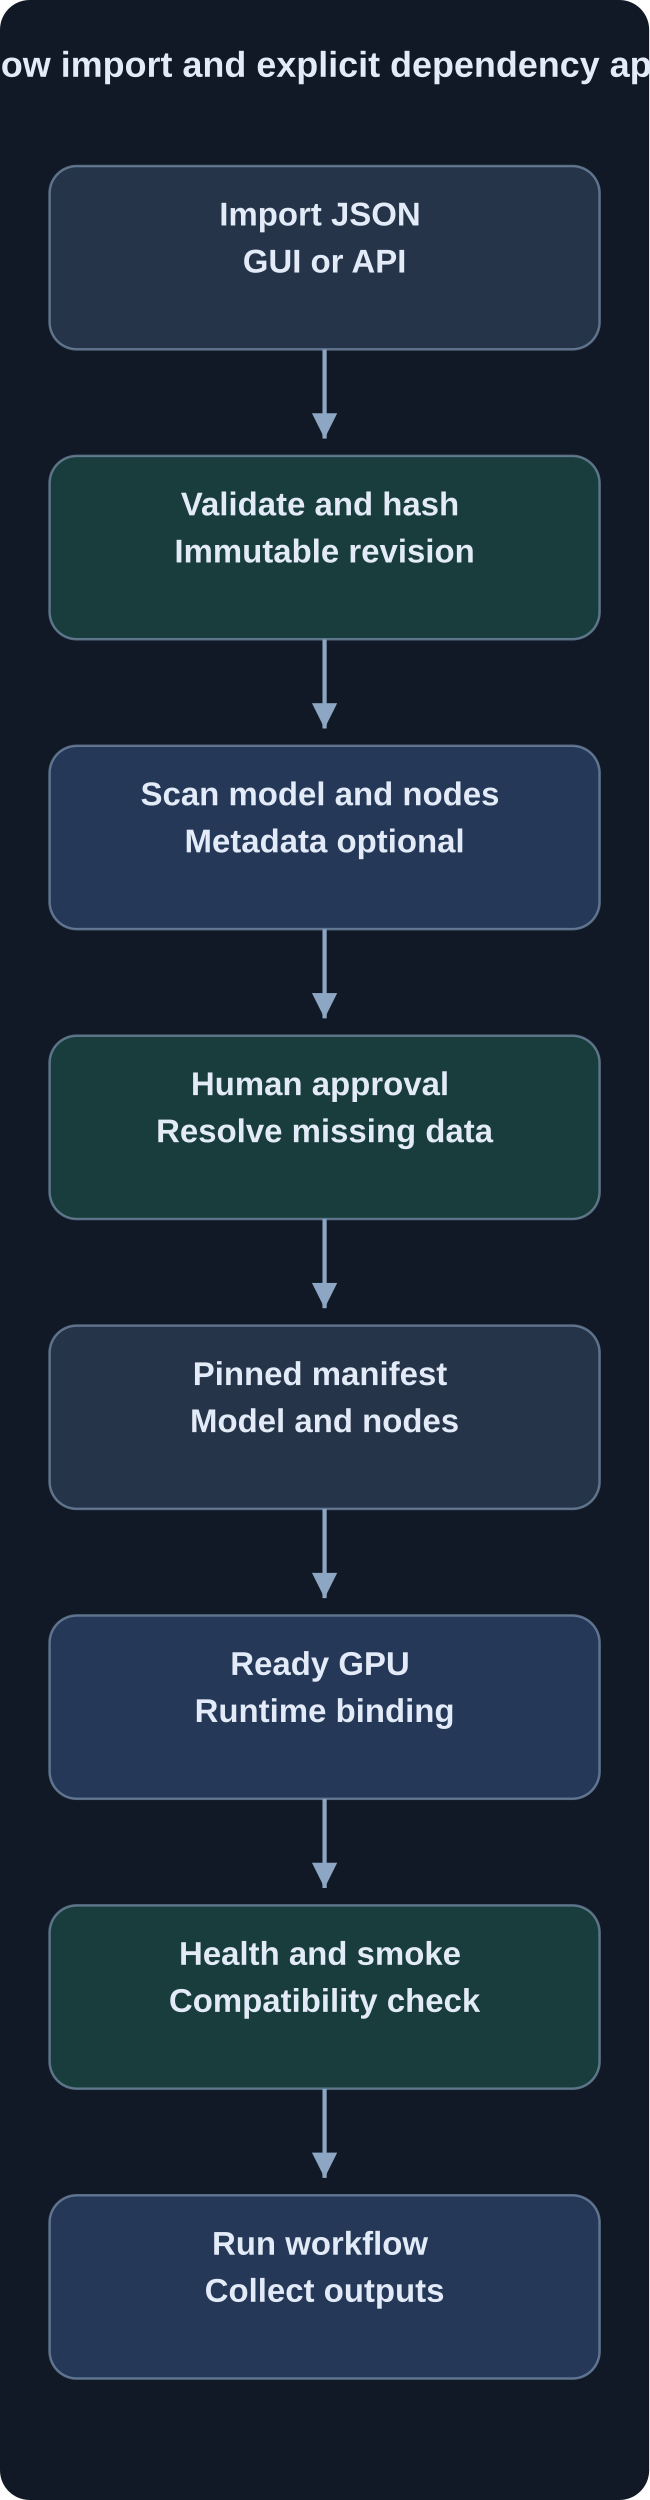
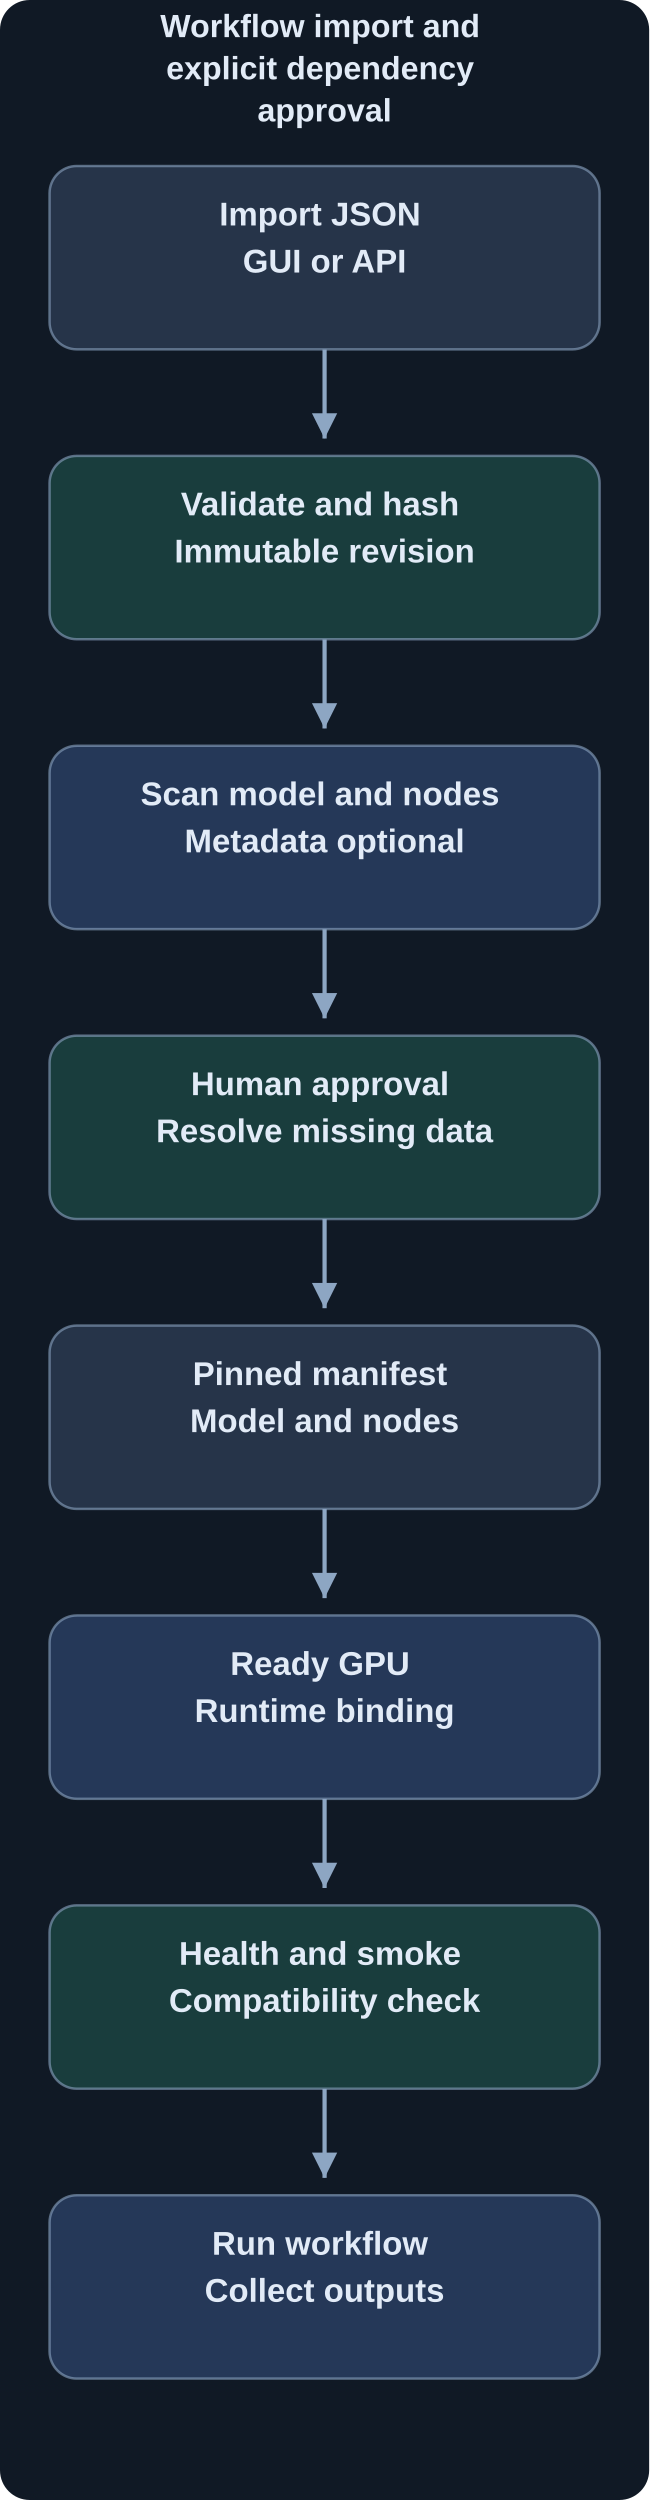
<svg xmlns="http://www.w3.org/2000/svg" width="262" height="1009" viewBox="0 0 262 1009" role="img" aria-label="Workflow import and explicit dependency approval">
  <defs>
    <marker id="a" markerWidth="8" markerHeight="8" refX="6" refY="3" orient="auto">
      <path d="M0 0 L6 3 L0 6 Z" fill="#8da6c3" />
    </marker>
  </defs>
  <rect width="262" height="1009" rx="12" fill="#101925" />
-   <text x="131" y="31" font-size="14.5" font-family="Arial, sans-serif" font-weight="700" text-anchor="middle" fill="#e2ebf7">Workflow import and explicit dependency approval</text>
+   <text x="131" y="15" font-size="13" font-family="Arial, sans-serif" font-weight="700" text-anchor="middle" fill="#e2ebf7">
+     <tspan x="131" y="15">Workflow import and</tspan>
+     <tspan x="131" y="32">explicit dependency</tspan>
+     <tspan x="131" y="49">approval</tspan>
+   </text>
  <path d="M 131 141 C 131 169, 131 156, 131 177" fill="none" stroke="#8da6c3" stroke-width="1.7" marker-end="url(#a)" />
  <path d="M 131 258 C 131 286, 131 273, 131 294" fill="none" stroke="#8da6c3" stroke-width="1.7" marker-end="url(#a)" />
  <path d="M 131 375 C 131 403, 131 390, 131 411" fill="none" stroke="#8da6c3" stroke-width="1.7" marker-end="url(#a)" />
  <path d="M 131 492 C 131 520, 131 507, 131 528" fill="none" stroke="#8da6c3" stroke-width="1.7" marker-end="url(#a)" />
  <path d="M 131 609 C 131 637, 131 624, 131 645" fill="none" stroke="#8da6c3" stroke-width="1.7" marker-end="url(#a)" />
  <path d="M 131 726 C 131 754, 131 741, 131 762" fill="none" stroke="#8da6c3" stroke-width="1.7" marker-end="url(#a)" />
  <path d="M 131 843 C 131 871, 131 858, 131 879" fill="none" stroke="#8da6c3" stroke-width="1.7" marker-end="url(#a)" />
  <rect x="20" y="67" width="222" height="74" rx="11" fill="#263449" stroke="#8da6c3" stroke-opacity=".6" />
  <text font-family="Arial, sans-serif" font-size="13.3" font-weight="600" text-anchor="middle" fill="#e2ebf7">
    <tspan x="131" y="91">Import JSON</tspan>
    <tspan x="131" y="110">GUI or API</tspan>
  </text>
  <rect x="20" y="184" width="222" height="74" rx="11" fill="#193d3d" stroke="#8da6c3" stroke-opacity=".6" />
  <text font-family="Arial, sans-serif" font-size="13.3" font-weight="600" text-anchor="middle" fill="#e2ebf7">
    <tspan x="131" y="208">Validate and hash</tspan>
    <tspan x="131" y="227">Immutable revision</tspan>
  </text>
  <rect x="20" y="301" width="222" height="74" rx="11" fill="#253858" stroke="#8da6c3" stroke-opacity=".6" />
  <text font-family="Arial, sans-serif" font-size="13.3" font-weight="600" text-anchor="middle" fill="#e2ebf7">
    <tspan x="131" y="325">Scan model and nodes</tspan>
    <tspan x="131" y="344">Metadata optional</tspan>
  </text>
  <rect x="20" y="418" width="222" height="74" rx="11" fill="#193d3d" stroke="#8da6c3" stroke-opacity=".6" />
  <text font-family="Arial, sans-serif" font-size="13.3" font-weight="600" text-anchor="middle" fill="#e2ebf7">
    <tspan x="131" y="442">Human approval</tspan>
    <tspan x="131" y="461">Resolve missing data</tspan>
  </text>
  <rect x="20" y="535" width="222" height="74" rx="11" fill="#263449" stroke="#8da6c3" stroke-opacity=".6" />
  <text font-family="Arial, sans-serif" font-size="13.3" font-weight="600" text-anchor="middle" fill="#e2ebf7">
    <tspan x="131" y="559">Pinned manifest</tspan>
    <tspan x="131" y="578">Model and nodes</tspan>
  </text>
  <rect x="20" y="652" width="222" height="74" rx="11" fill="#253858" stroke="#8da6c3" stroke-opacity=".6" />
  <text font-family="Arial, sans-serif" font-size="13.3" font-weight="600" text-anchor="middle" fill="#e2ebf7">
    <tspan x="131" y="676">Ready GPU</tspan>
    <tspan x="131" y="695">Runtime binding</tspan>
  </text>
  <rect x="20" y="769" width="222" height="74" rx="11" fill="#193d3d" stroke="#8da6c3" stroke-opacity=".6" />
  <text font-family="Arial, sans-serif" font-size="13.3" font-weight="600" text-anchor="middle" fill="#e2ebf7">
    <tspan x="131" y="793">Health and smoke</tspan>
    <tspan x="131" y="812">Compatibility check</tspan>
  </text>
  <rect x="20" y="886" width="222" height="74" rx="11" fill="#253858" stroke="#8da6c3" stroke-opacity=".6" />
  <text font-family="Arial, sans-serif" font-size="13.3" font-weight="600" text-anchor="middle" fill="#e2ebf7">
    <tspan x="131" y="910">Run workflow</tspan>
    <tspan x="131" y="929">Collect outputs</tspan>
  </text>
</svg>
